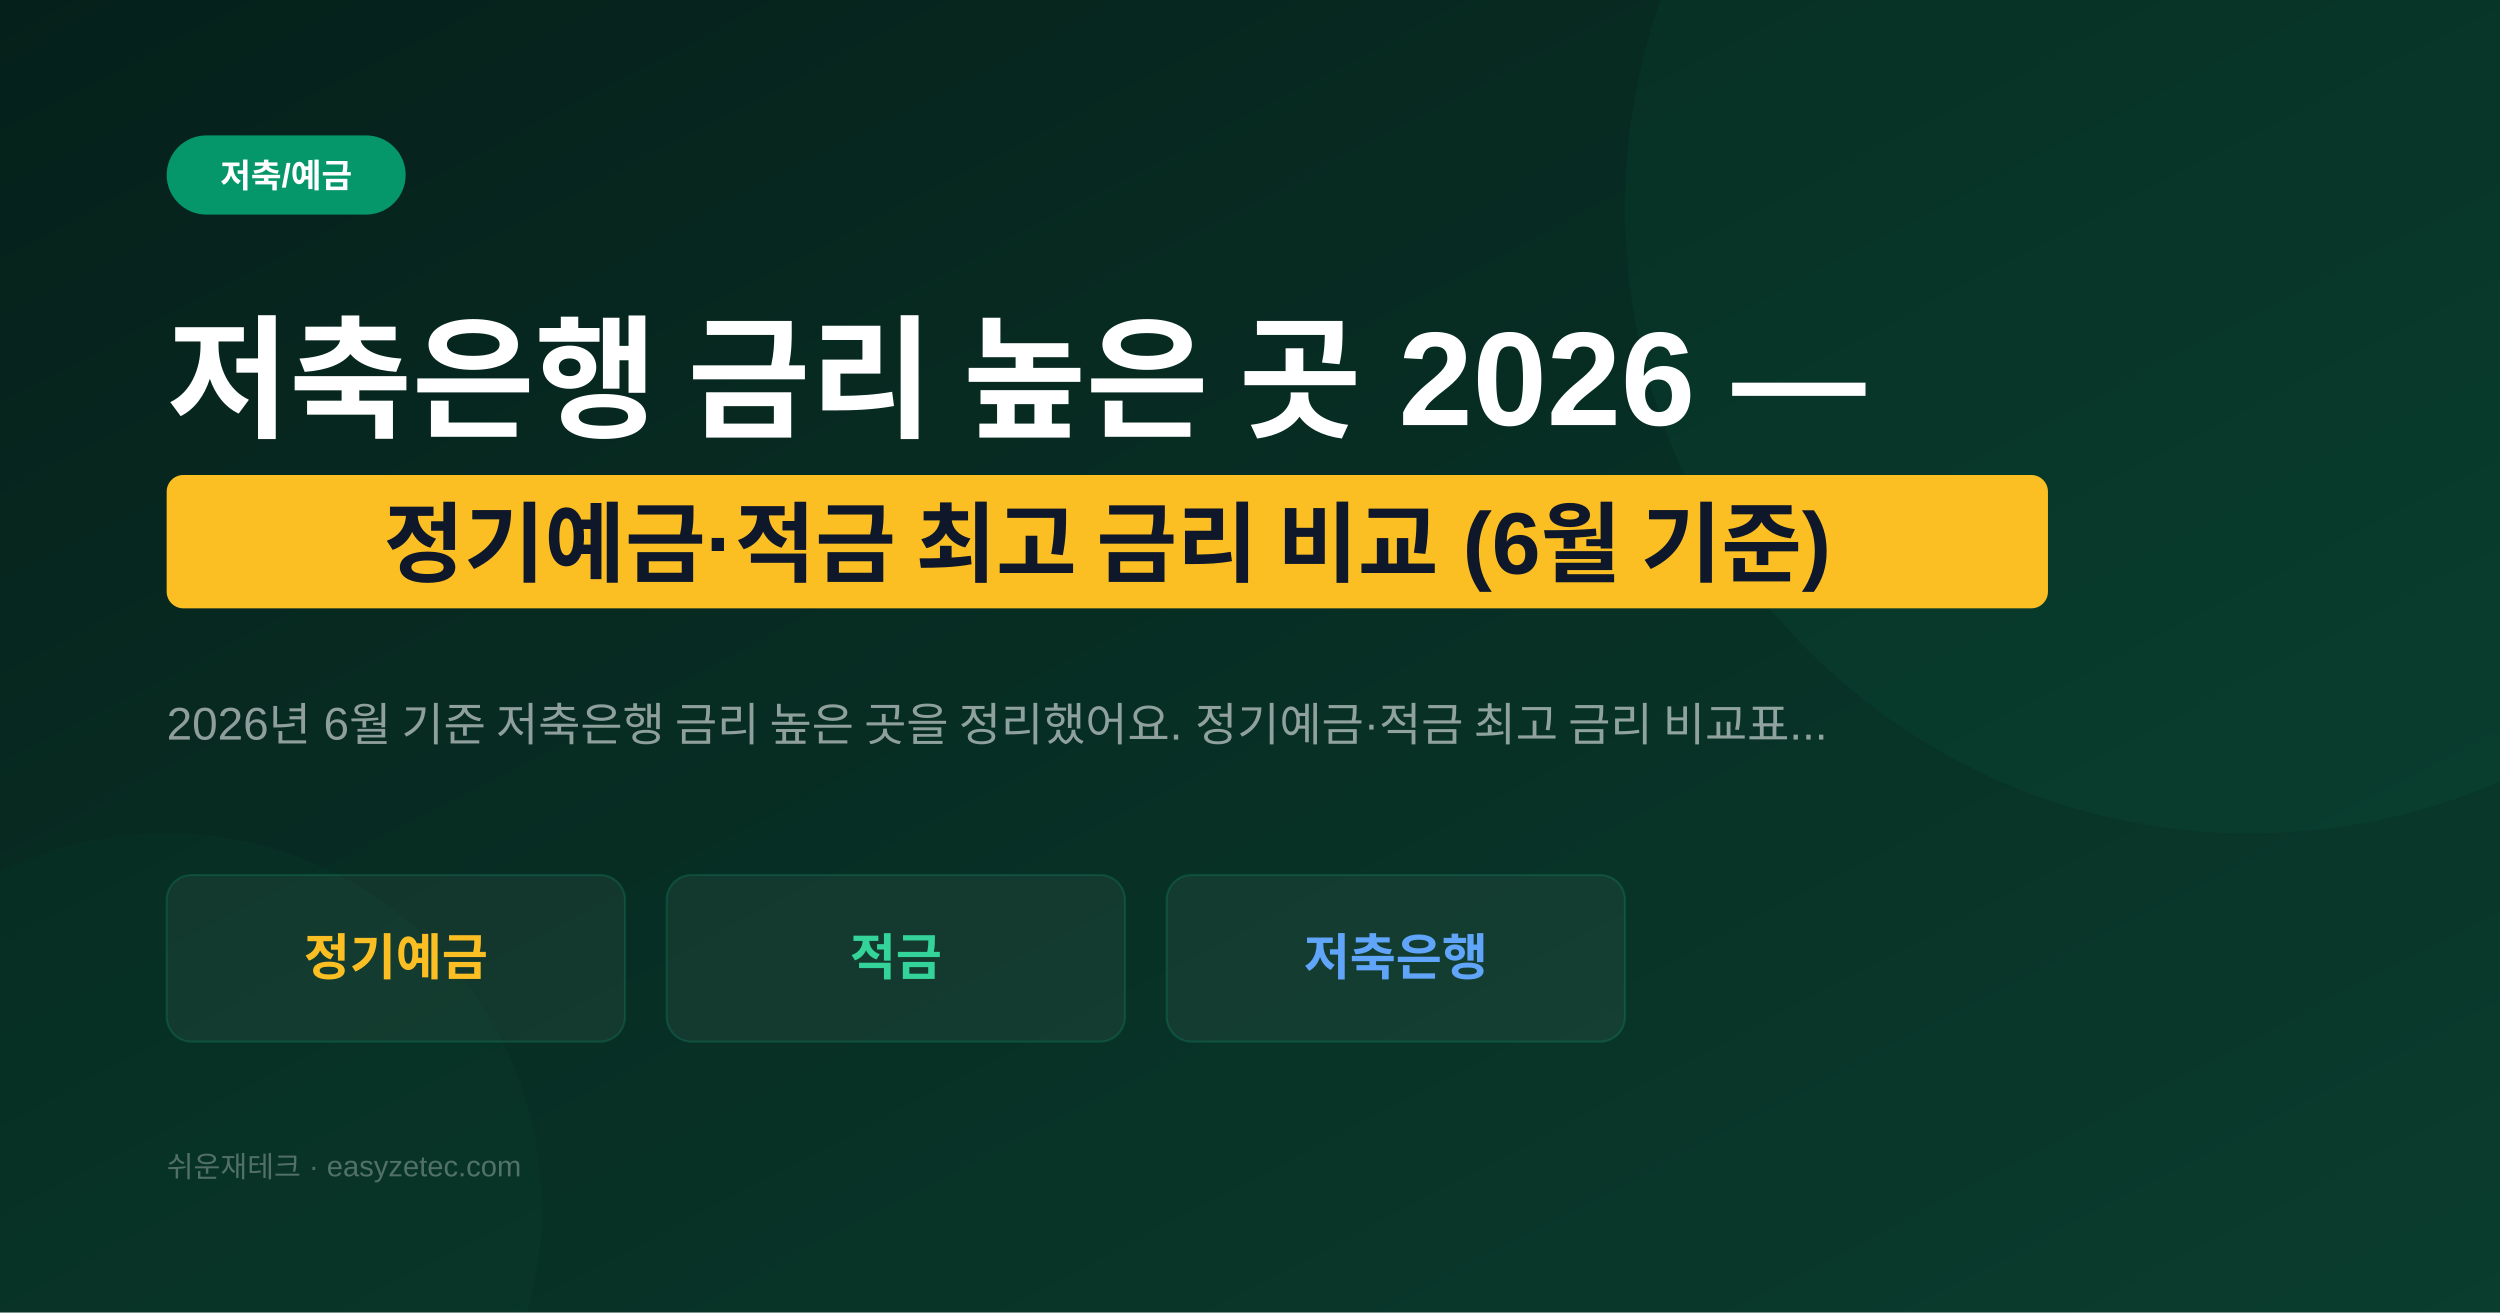
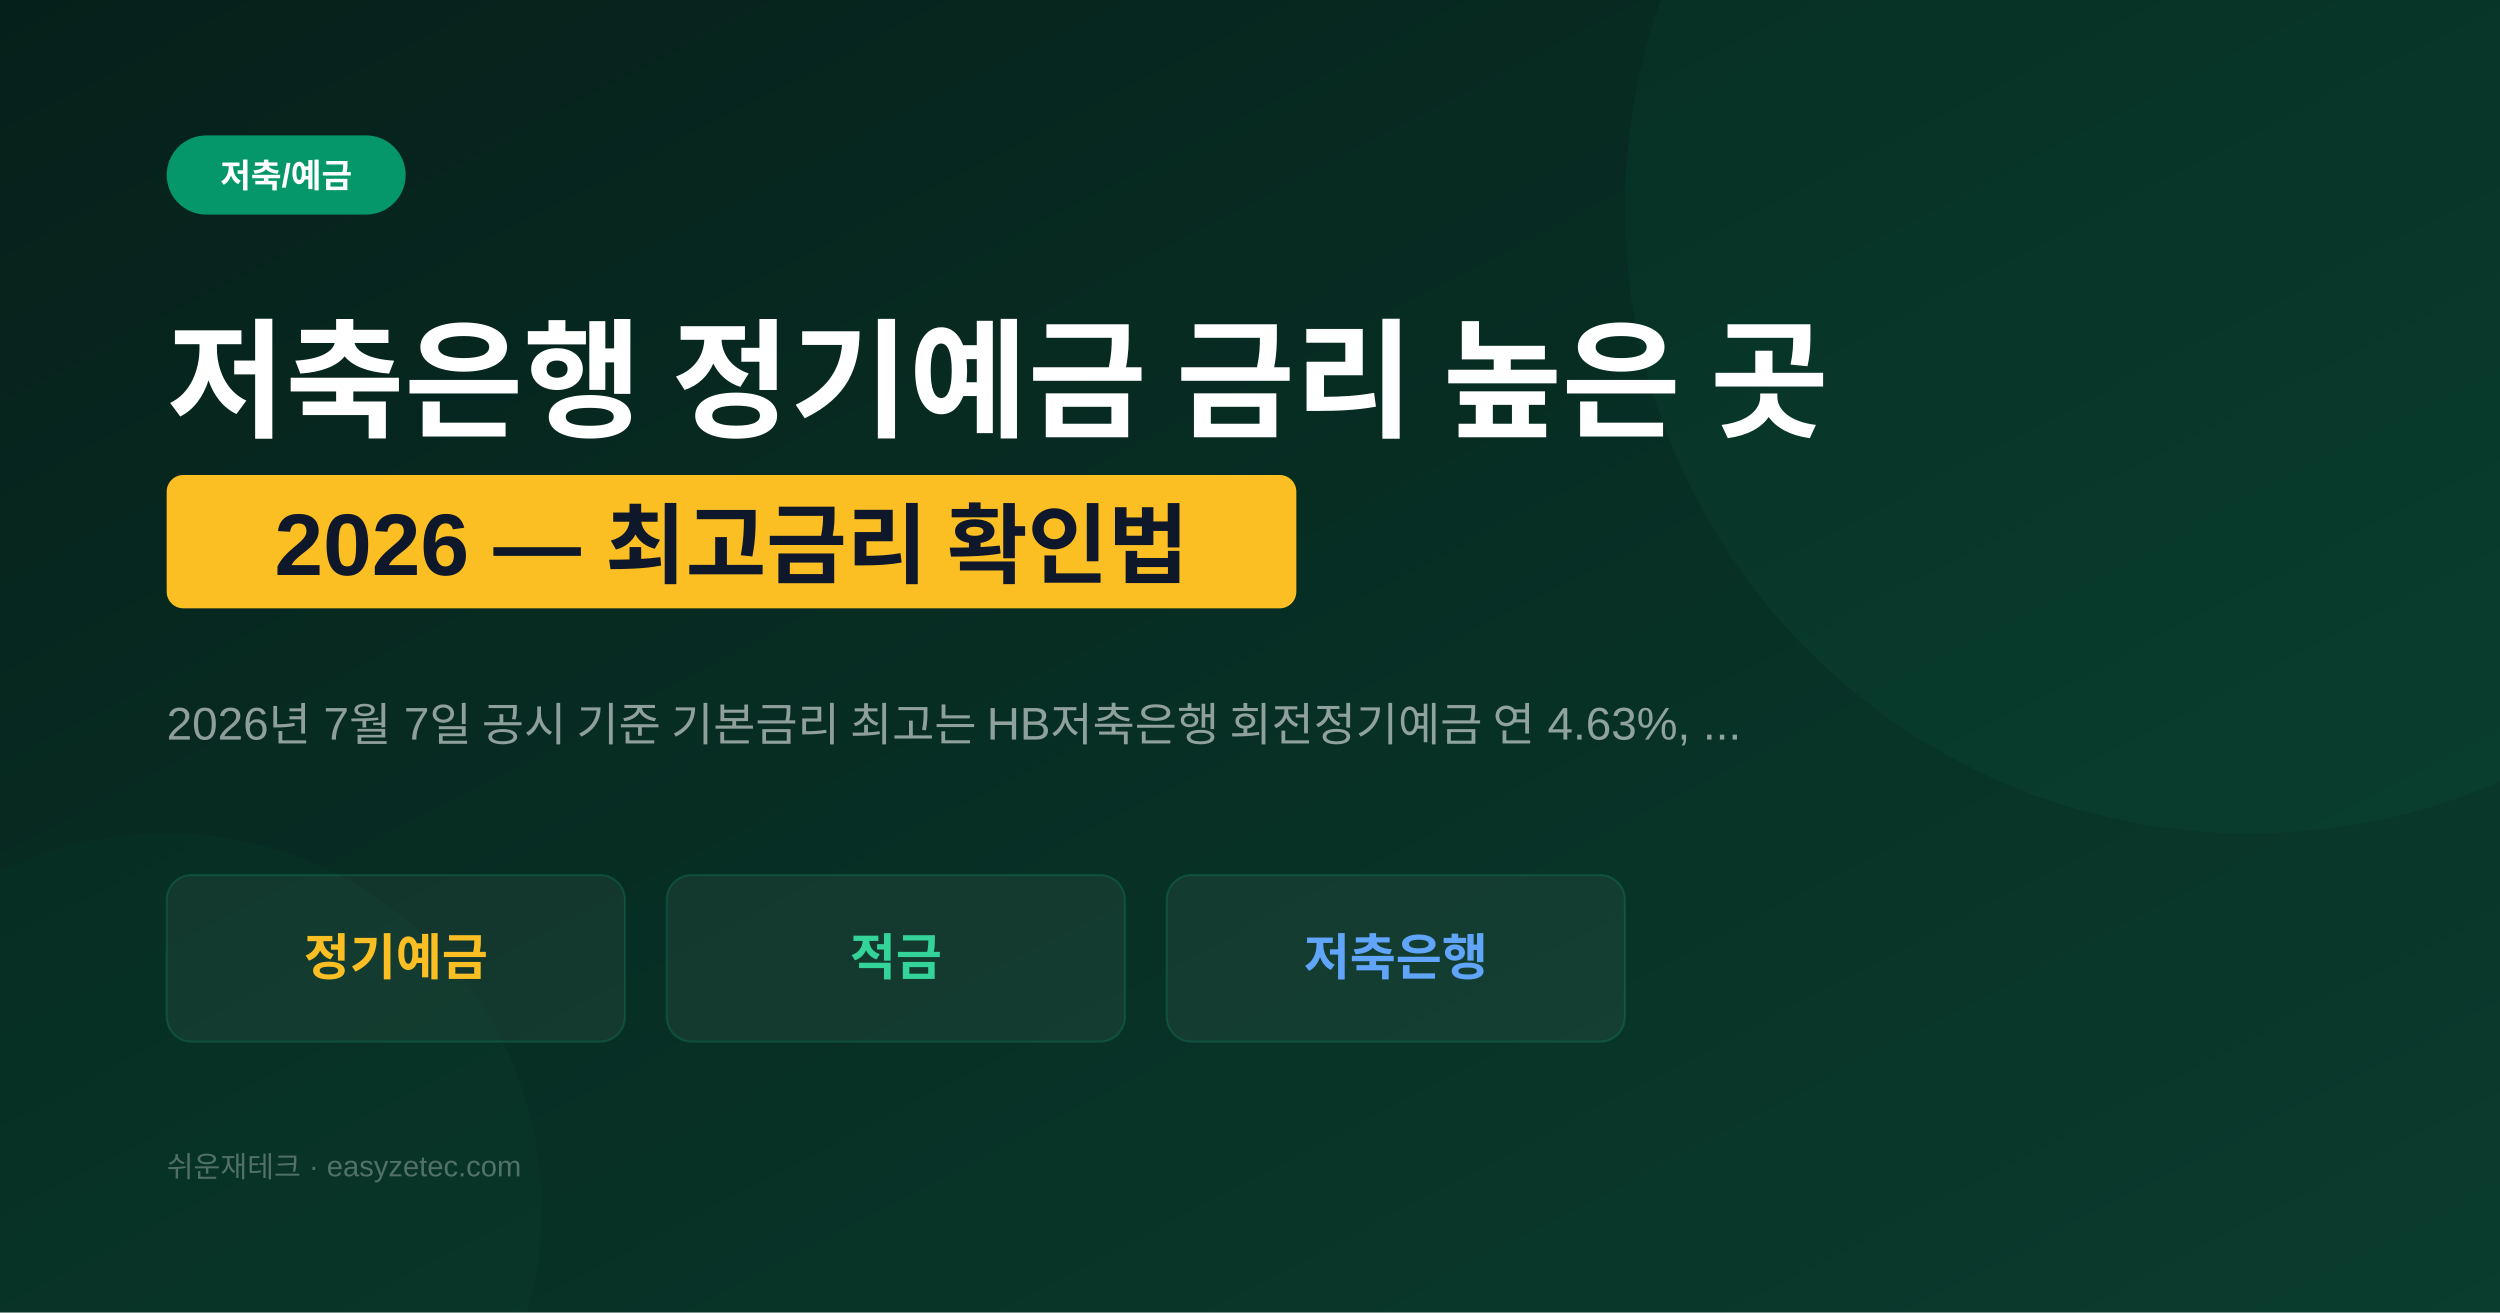
<svg xmlns="http://www.w3.org/2000/svg" width="1200" height="630" viewBox="0 0 1200 630">
  <defs>
    <linearGradient id="bg" x1="0%" y1="0%" x2="100%" y2="100%">
      <stop offset="0%" style="stop-color:#05201a" />
      <stop offset="100%" style="stop-color:#0a3d2e" />
    </linearGradient>
  </defs>
  <rect width="1200" height="630" fill="url(#bg)" />
  <circle cx="1080" cy="100" r="300" fill="rgba(16,185,129,0.05)" />
  <circle cx="80" cy="580" r="180" fill="rgba(16,185,129,0.03)" />
  <rect x="80" y="65" width="114.72" height="38" rx="19" fill="#059669" />
  <text x="137.36" y="90" font-family="GmarketSansTTF,Arial,sans-serif" font-size="16" font-weight="bold" fill="white" text-anchor="middle">저축/예금</text>
-   <text x="80" y="205" font-family="GmarketSansTTF,Arial,sans-serif" font-size="64" font-weight="900" fill="white">저축은행 금리 높은 곳 2026 —</text>
-   <rect x="80" y="228" width="903.02" height="64" rx="8" fill="#FBBF24" />
-   <text x="531.51" y="276" font-family="GmarketSansTTF,Arial,sans-serif" font-size="42" font-weight="900" fill="#0f172a" text-anchor="middle">정기예금·적금 최고 금리 비교 (6월 기준)</text>
-   <text x="80" y="355" font-family="GmarketSansTTF,Arial,sans-serif" font-size="22" fill="rgba(255,255,255,0.55)">2026년 6월 기준 저축은행 금리 높은 곳을 정리했어요. 정기예금·적금 최고 금리 비교표...</text>
+   <text x="80" y="205" font-family="GmarketSansTTF,Arial,sans-serif" font-size="62" font-weight="900" fill="white">저축은행 정기예금 금리 높은 곳</text>
+   <rect x="80" y="228" width="542.24" height="64" rx="8" fill="#FBBF24" />
+   <text x="351.12" y="276" font-family="GmarketSansTTF,Arial,sans-serif" font-size="42" font-weight="900" fill="#0f172a" text-anchor="middle">2026 — 최고금리 확인법</text>
+   <text x="80" y="355" font-family="GmarketSansTTF,Arial,sans-serif" font-size="22" fill="rgba(255,255,255,0.55)">2026년 7월 7일 공시 기준 기본금리 최고는 HB저축은행 회전정기예금 연 4.63%, ...</text>
  <rect x="80" y="420" width="220" height="80" rx="12" fill="rgba(255,255,255,0.05)" stroke="rgba(16,185,129,0.2)" stroke-width="1" />
  <text x="190" y="468" font-family="GmarketSansTTF,Arial,sans-serif" font-size="24" font-weight="900" fill="#FBBF24" text-anchor="middle">정기예금</text>
  <rect x="320" y="420" width="220" height="80" rx="12" fill="rgba(255,255,255,0.05)" stroke="rgba(16,185,129,0.2)" stroke-width="1" />
  <text x="430" y="468" font-family="GmarketSansTTF,Arial,sans-serif" font-size="24" font-weight="900" fill="#34D399" text-anchor="middle">적금</text>
  <rect x="560" y="420" width="220" height="80" rx="12" fill="rgba(255,255,255,0.05)" stroke="rgba(16,185,129,0.2)" stroke-width="1" />
  <text x="670" y="468" font-family="GmarketSansTTF,Arial,sans-serif" font-size="24" font-weight="900" fill="#60A5FA" text-anchor="middle">저축은행</text>
  <text x="80" y="565" font-family="GmarketSansTTF,Arial,sans-serif" font-size="14" fill="rgba(255,255,255,0.3)">쉬운재테크 · easyzetec.com</text>
</svg>
